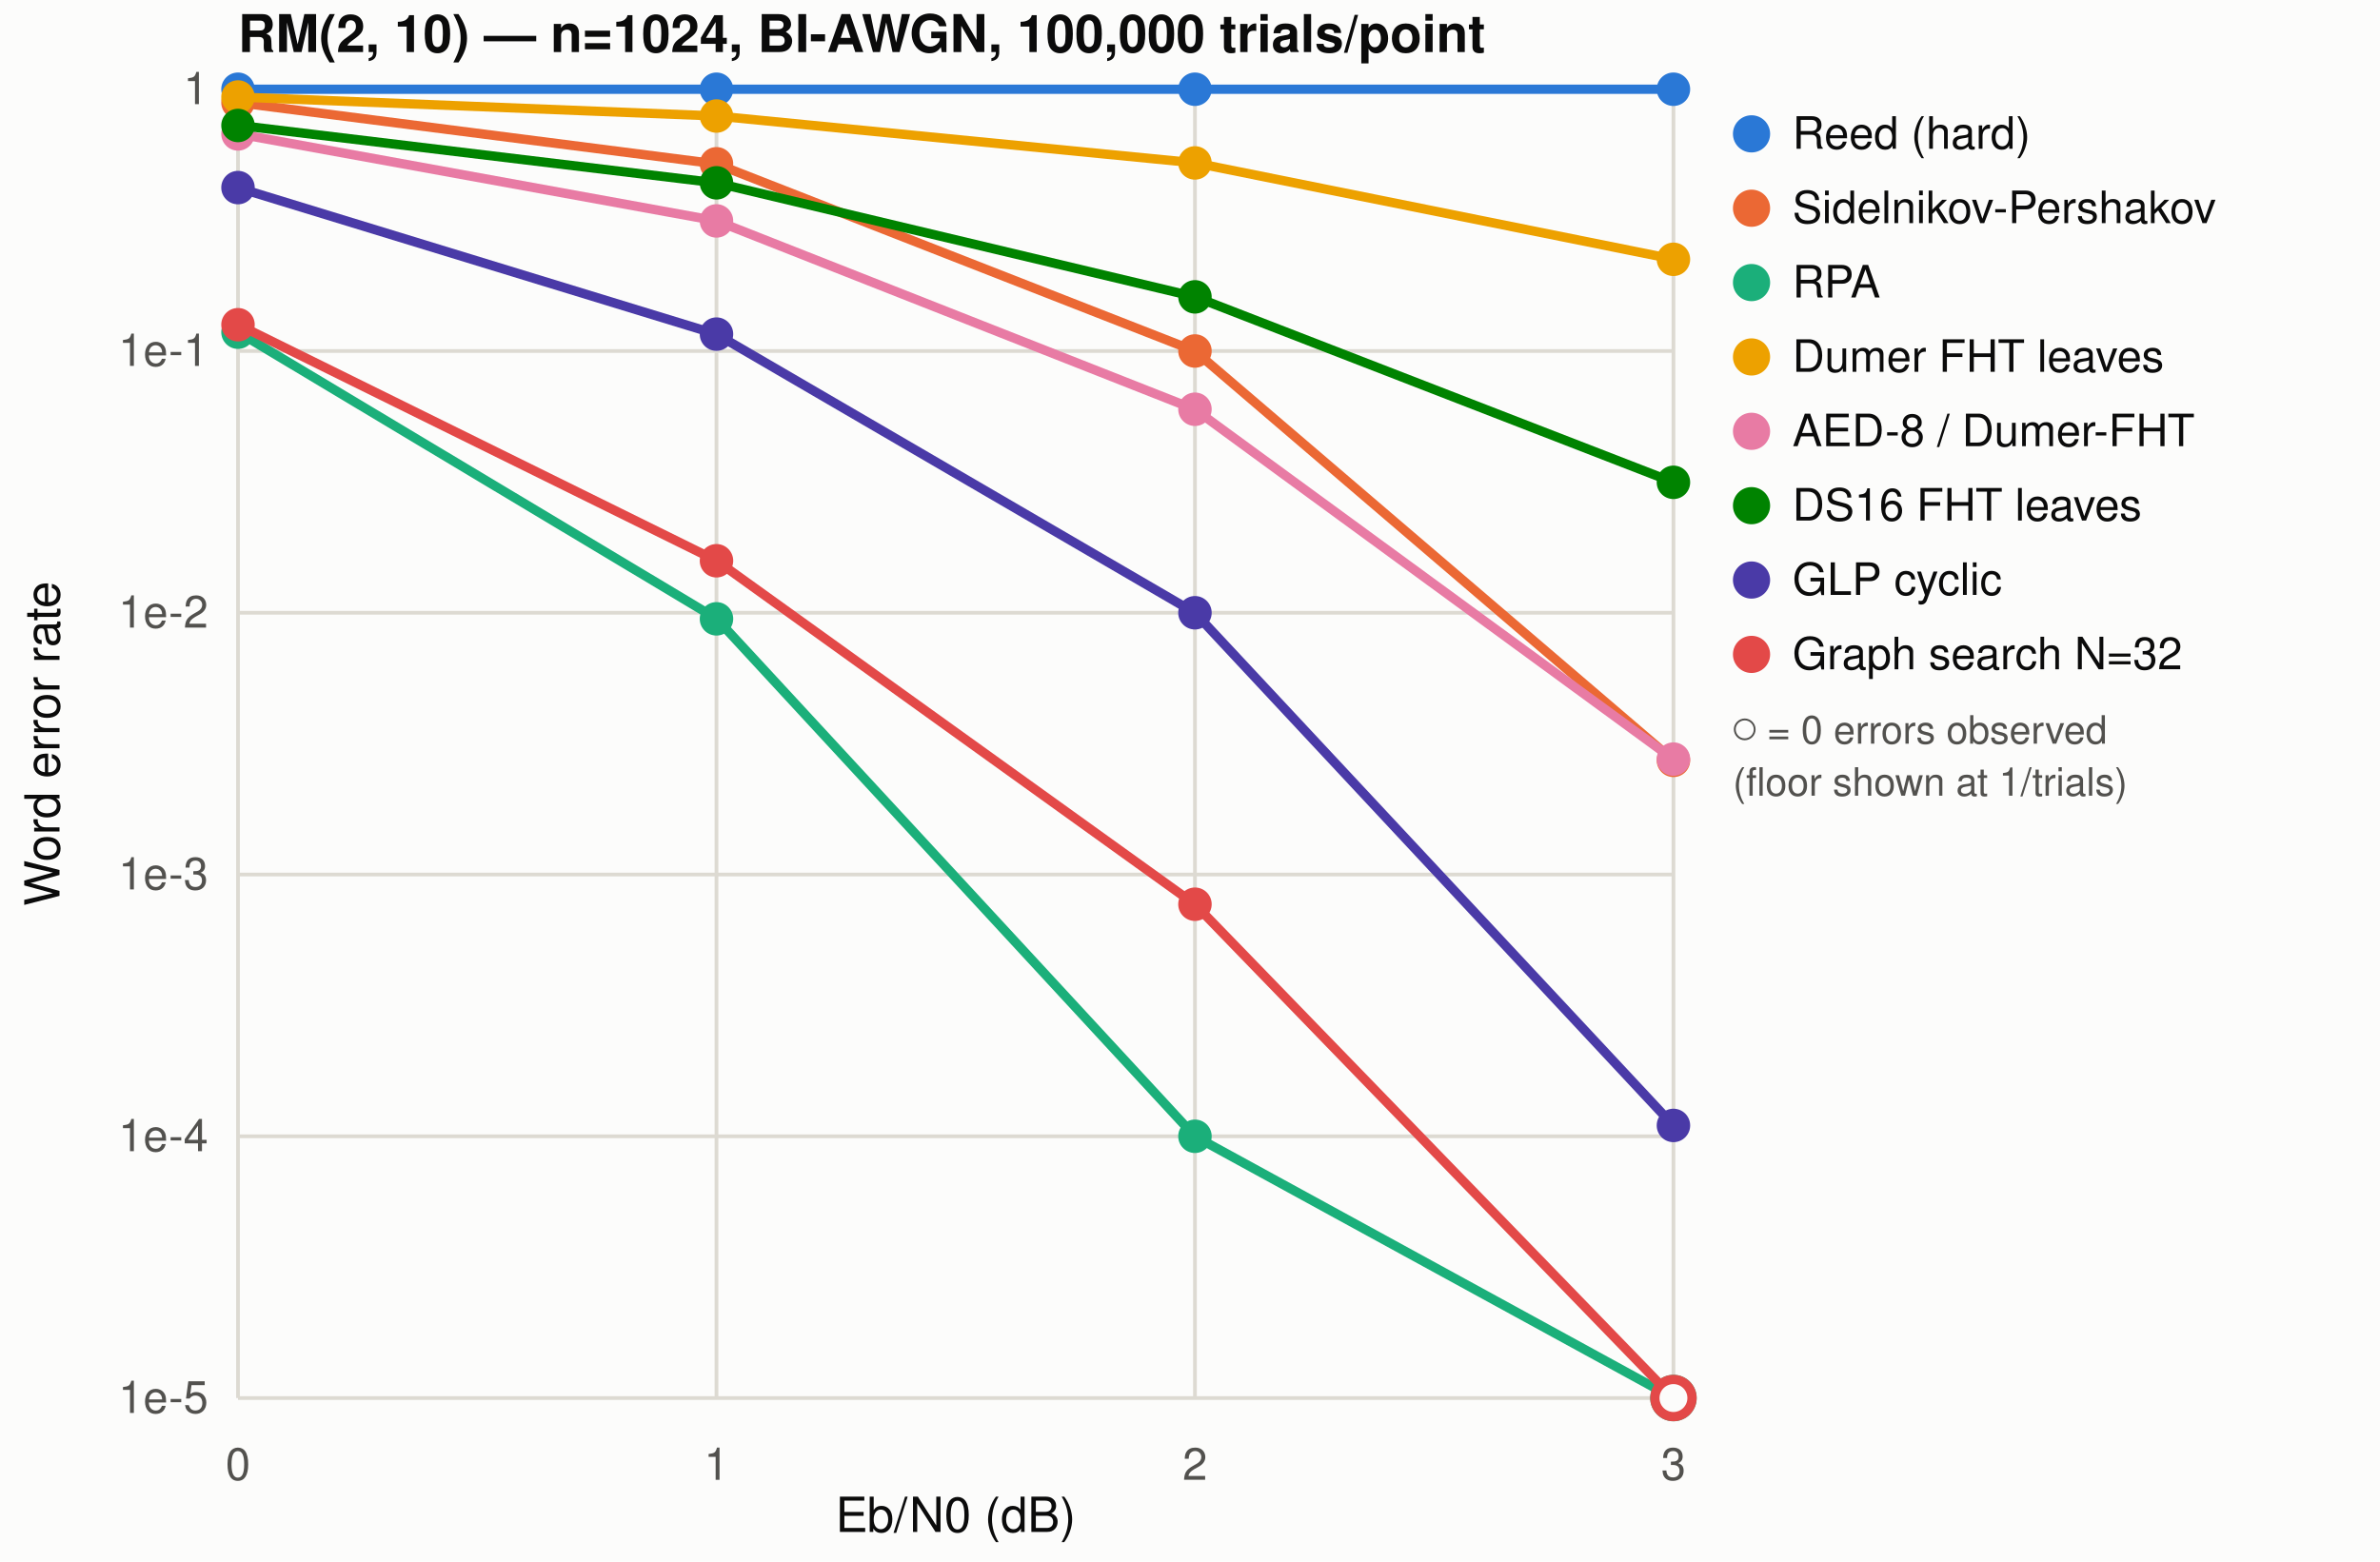
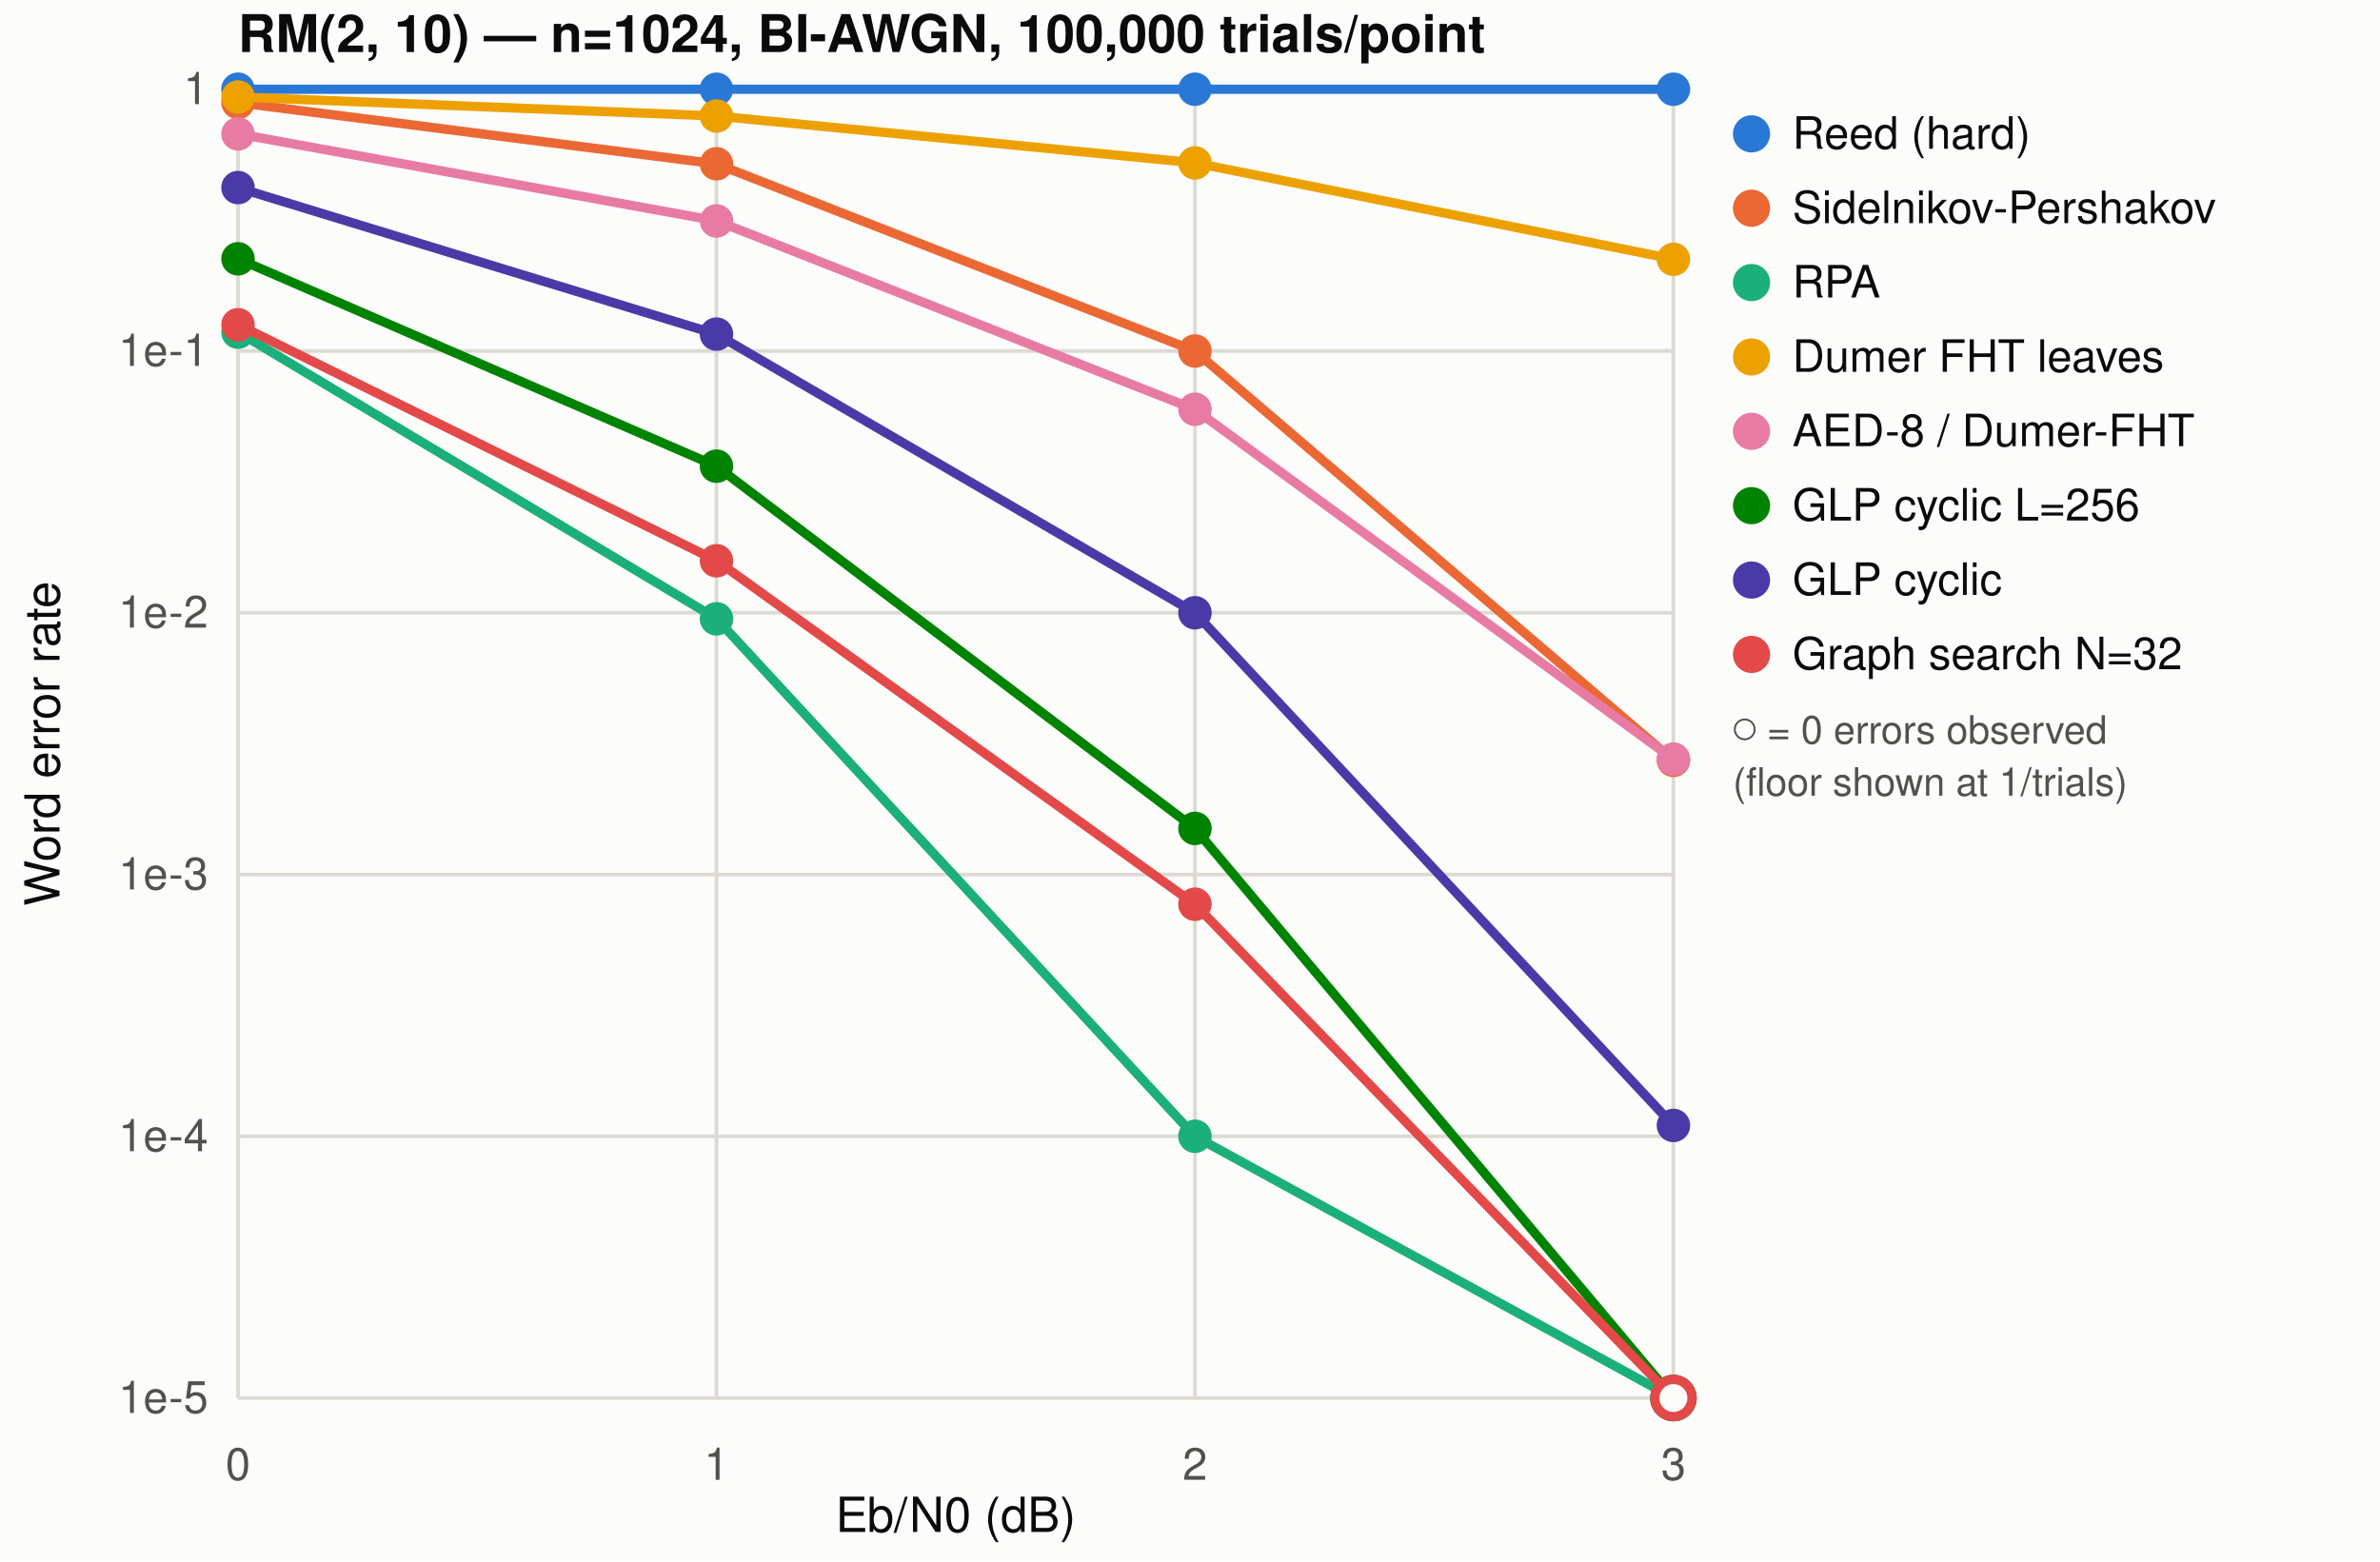
<svg xmlns="http://www.w3.org/2000/svg" viewBox="0 0 640 420" font-family="-apple-system,Helvetica,Arial,sans-serif">
  <rect width="640" height="420" fill="#fcfcfb" />
  <line x1="64" y1="376.0" x2="450" y2="376.0" stroke="#dddad2" stroke-width="1" />
  <text x="56" y="380.0" font-size="12" fill="#52514e" text-anchor="end">1e-5</text>
  <line x1="64" y1="305.6" x2="450" y2="305.6" stroke="#dddad2" stroke-width="1" />
  <text x="56" y="309.6" font-size="12" fill="#52514e" text-anchor="end">1e-4</text>
  <line x1="64" y1="235.2" x2="450" y2="235.2" stroke="#dddad2" stroke-width="1" />
  <text x="56" y="239.2" font-size="12" fill="#52514e" text-anchor="end">1e-3</text>
  <line x1="64" y1="164.8" x2="450" y2="164.8" stroke="#dddad2" stroke-width="1" />
  <text x="56" y="168.8" font-size="12" fill="#52514e" text-anchor="end">1e-2</text>
  <line x1="64" y1="94.4" x2="450" y2="94.4" stroke="#dddad2" stroke-width="1" />
  <text x="56" y="98.4" font-size="12" fill="#52514e" text-anchor="end">1e-1</text>
  <line x1="64" y1="24.0" x2="450" y2="24.0" stroke="#dddad2" stroke-width="1" />
  <text x="56" y="28.0" font-size="12" fill="#52514e" text-anchor="end">1</text>
  <line x1="64.0" y1="24" x2="64.0" y2="376" stroke="#dddad2" stroke-width="1" />
  <text x="64.0" y="398" font-size="12" fill="#52514e" text-anchor="middle">0</text>
  <line x1="192.667" y1="24" x2="192.667" y2="376" stroke="#dddad2" stroke-width="1" />
  <text x="192.667" y="398" font-size="12" fill="#52514e" text-anchor="middle">1</text>
  <line x1="321.333" y1="24" x2="321.333" y2="376" stroke="#dddad2" stroke-width="1" />
  <text x="321.333" y="398" font-size="12" fill="#52514e" text-anchor="middle">2</text>
  <line x1="450.0" y1="24" x2="450.0" y2="376" stroke="#dddad2" stroke-width="1" />
  <text x="450.0" y="398" font-size="12" fill="#52514e" text-anchor="middle">3</text>
  <text x="257.0" y="412" font-size="13" fill="#0b0b0b" text-anchor="middle">Eb/N0 (dB)</text>
  <text x="16" y="200.0" font-size="13" fill="#0b0b0b" text-anchor="middle" transform="rotate(-90 16 200.0)">Word error rate</text>
  <text x="64" y="14" font-size="14" fill="#0b0b0b" font-weight="600">RM(2, 10) — n=1024, BI-AWGN, 100,000 trials/point</text>
  <path d="M64.0,24.0 L192.7,24.0 L321.3,24.0 L450.0,24.0" fill="none" stroke="#2a78d6" stroke-width="2.5" />
  <circle cx="64.0" cy="24.0" r="4.5" fill="#2a78d6" />
  <circle cx="192.667" cy="24.0" r="4.5" fill="#2a78d6" />
  <circle cx="321.333" cy="24.0" r="4.5" fill="#2a78d6" />
  <circle cx="450.0" cy="24.0" r="4.5" fill="#2a78d6" />
  <path d="M64.0,27.6 L192.7,44.1 L321.3,94.4 L450.0,204.5" fill="none" stroke="#eb6834" stroke-width="2.5" />
  <circle cx="64.0" cy="27.563" r="4.5" fill="#eb6834" />
  <circle cx="192.667" cy="44.052" r="4.5" fill="#eb6834" />
  <circle cx="321.333" cy="94.4" r="4.5" fill="#eb6834" />
  <circle cx="450.0" cy="204.494" r="4.5" fill="#eb6834" />
  <path d="M64.0,89.3 L192.7,166.4 L321.3,305.6 L450.0,376.0" fill="none" stroke="#1baf7a" stroke-width="2.5" />
  <circle cx="64.0" cy="89.34" r="4.5" fill="#1baf7a" />
  <circle cx="192.667" cy="166.433" r="4.5" fill="#1baf7a" />
  <circle cx="321.333" cy="305.6" r="4.5" fill="#1baf7a" />
  <circle cx="450.0" cy="376.0" r="5" fill="#fcfcfb" stroke="#1baf7a" stroke-width="2.5" />
  <path d="M64.0,26.1 L192.7,31.2 L321.3,43.8 L450.0,69.7" fill="none" stroke="#eda100" stroke-width="2.5" />
  <circle cx="64.0" cy="26.088" r="4.5" fill="#eda100" />
  <circle cx="192.667" cy="31.207" r="4.5" fill="#eda100" />
  <circle cx="321.333" cy="43.817" r="4.5" fill="#eda100" />
  <circle cx="450.0" cy="69.743" r="4.5" fill="#eda100" />
  <path d="M64.0,36.0 L192.7,59.4 L321.3,110.1 L450.0,204.2" fill="none" stroke="#e87ba4" stroke-width="2.5" />
  <circle cx="64.0" cy="36.017" r="4.5" fill="#e87ba4" />
  <circle cx="192.667" cy="59.416" r="4.5" fill="#e87ba4" />
  <circle cx="321.333" cy="110.069" r="4.5" fill="#e87ba4" />
  <circle cx="450.0" cy="204.16" r="4.5" fill="#e87ba4" />
-   <path d="M64.0,33.7 L192.7,49.2 L321.3,79.8 L450.0,129.7" fill="none" stroke="#008300" stroke-width="2.5" />
-   <circle cx="64.0" cy="33.748" r="4.5" fill="#008300" />
-   <circle cx="192.667" cy="49.17" r="4.5" fill="#008300" />
-   <circle cx="321.333" cy="79.839" r="4.5" fill="#008300" />
-   <circle cx="450.0" cy="129.719" r="4.5" fill="#008300" />
+   <path d="M64.0,69.6 L192.7,125.4 L321.3,222.8 L450.0,376.0" fill="none" stroke="#008300" stroke-width="2.5" />
+   <circle cx="64.0" cy="69.606" r="4.5" fill="#008300" />
+   <circle cx="192.667" cy="125.383" r="4.5" fill="#008300" />
+   <circle cx="321.333" cy="222.803" r="4.5" fill="#008300" />
+   <circle cx="450.0" cy="376.0" r="5" fill="#fcfcfb" stroke="#008300" stroke-width="2.5" />
  <path d="M64.0,50.5 L192.7,89.9 L321.3,164.8 L450.0,302.7" fill="none" stroke="#4a3aa7" stroke-width="2.5" />
  <circle cx="64.0" cy="50.451" r="4.5" fill="#4a3aa7" />
  <circle cx="192.667" cy="89.862" r="4.5" fill="#4a3aa7" />
  <circle cx="321.333" cy="164.8" r="4.5" fill="#4a3aa7" />
  <circle cx="450.0" cy="302.686" r="4.5" fill="#4a3aa7" />
  <path d="M64.0,87.3 L192.7,150.8 L321.3,243.2 L450.0,376.0" fill="none" stroke="#e34948" stroke-width="2.5" />
  <circle cx="64.0" cy="87.334" r="4.5" fill="#e34948" />
  <circle cx="192.667" cy="150.815" r="4.5" fill="#e34948" />
  <circle cx="321.333" cy="243.191" r="4.5" fill="#e34948" />
  <circle cx="450.0" cy="376.0" r="5" fill="#fcfcfb" stroke="#e34948" stroke-width="2.5" />
  <circle cx="471" cy="36" r="5" fill="#2a78d6" />
  <text x="482" y="40" font-size="12" fill="#0b0b0b">Reed (hard)</text>
  <circle cx="471" cy="56" r="5" fill="#eb6834" />
  <text x="482" y="60" font-size="12" fill="#0b0b0b">Sidelnikov-Pershakov</text>
  <circle cx="471" cy="76" r="5" fill="#1baf7a" />
  <text x="482" y="80" font-size="12" fill="#0b0b0b">RPA</text>
  <circle cx="471" cy="96" r="5" fill="#eda100" />
  <text x="482" y="100" font-size="12" fill="#0b0b0b">Dumer FHT leaves</text>
  <circle cx="471" cy="116" r="5" fill="#e87ba4" />
  <text x="482" y="120" font-size="12" fill="#0b0b0b">AED-8 / Dumer-FHT</text>
  <circle cx="471" cy="136" r="5" fill="#008300" />
-   <text x="482" y="140" font-size="12" fill="#0b0b0b">DS16 FHT leaves</text>
+   <text x="482" y="140" font-size="12" fill="#0b0b0b">GLP cyclic L=256</text>
  <circle cx="471" cy="156" r="5" fill="#4a3aa7" />
  <text x="482" y="160" font-size="12" fill="#0b0b0b">GLP cyclic</text>
  <circle cx="471" cy="176" r="5" fill="#e34948" />
  <text x="482" y="180" font-size="12" fill="#0b0b0b">Graph search N=32</text>
  <text x="466" y="200" font-size="10.5" fill="#52514e">○ = 0 errors observed</text>
  <text x="466" y="214" font-size="10.5" fill="#52514e">(floor shown at 1/trials)</text>
</svg>
